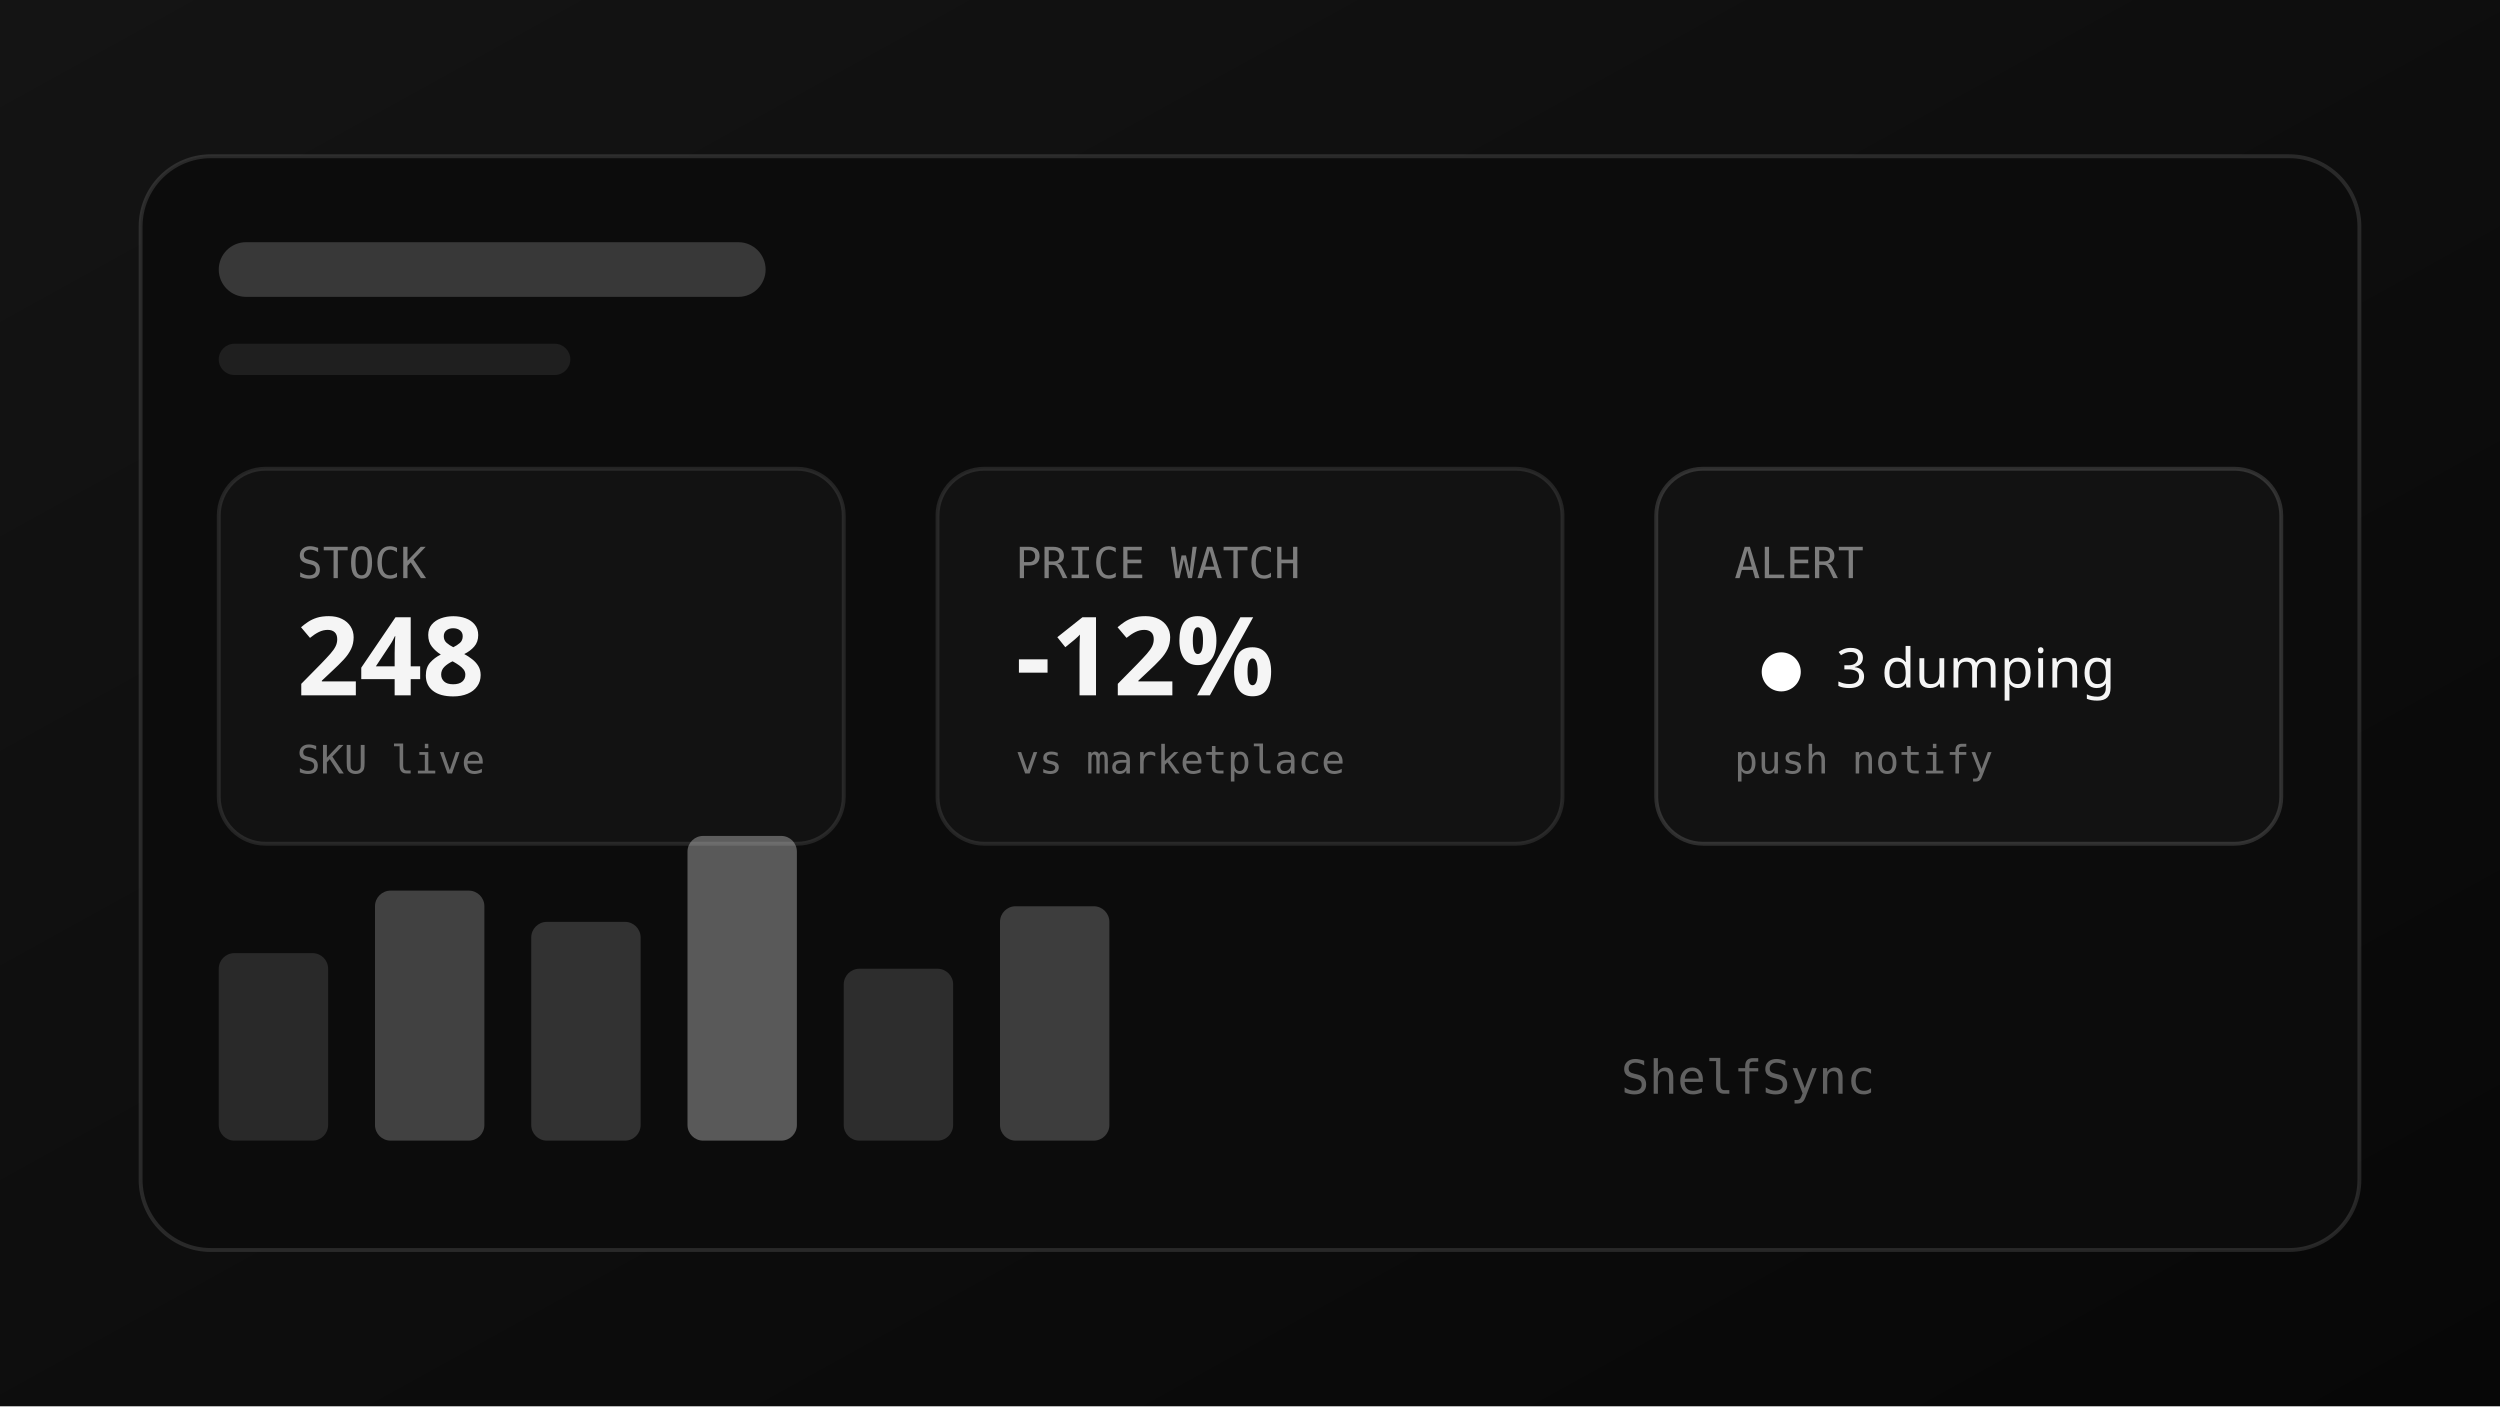
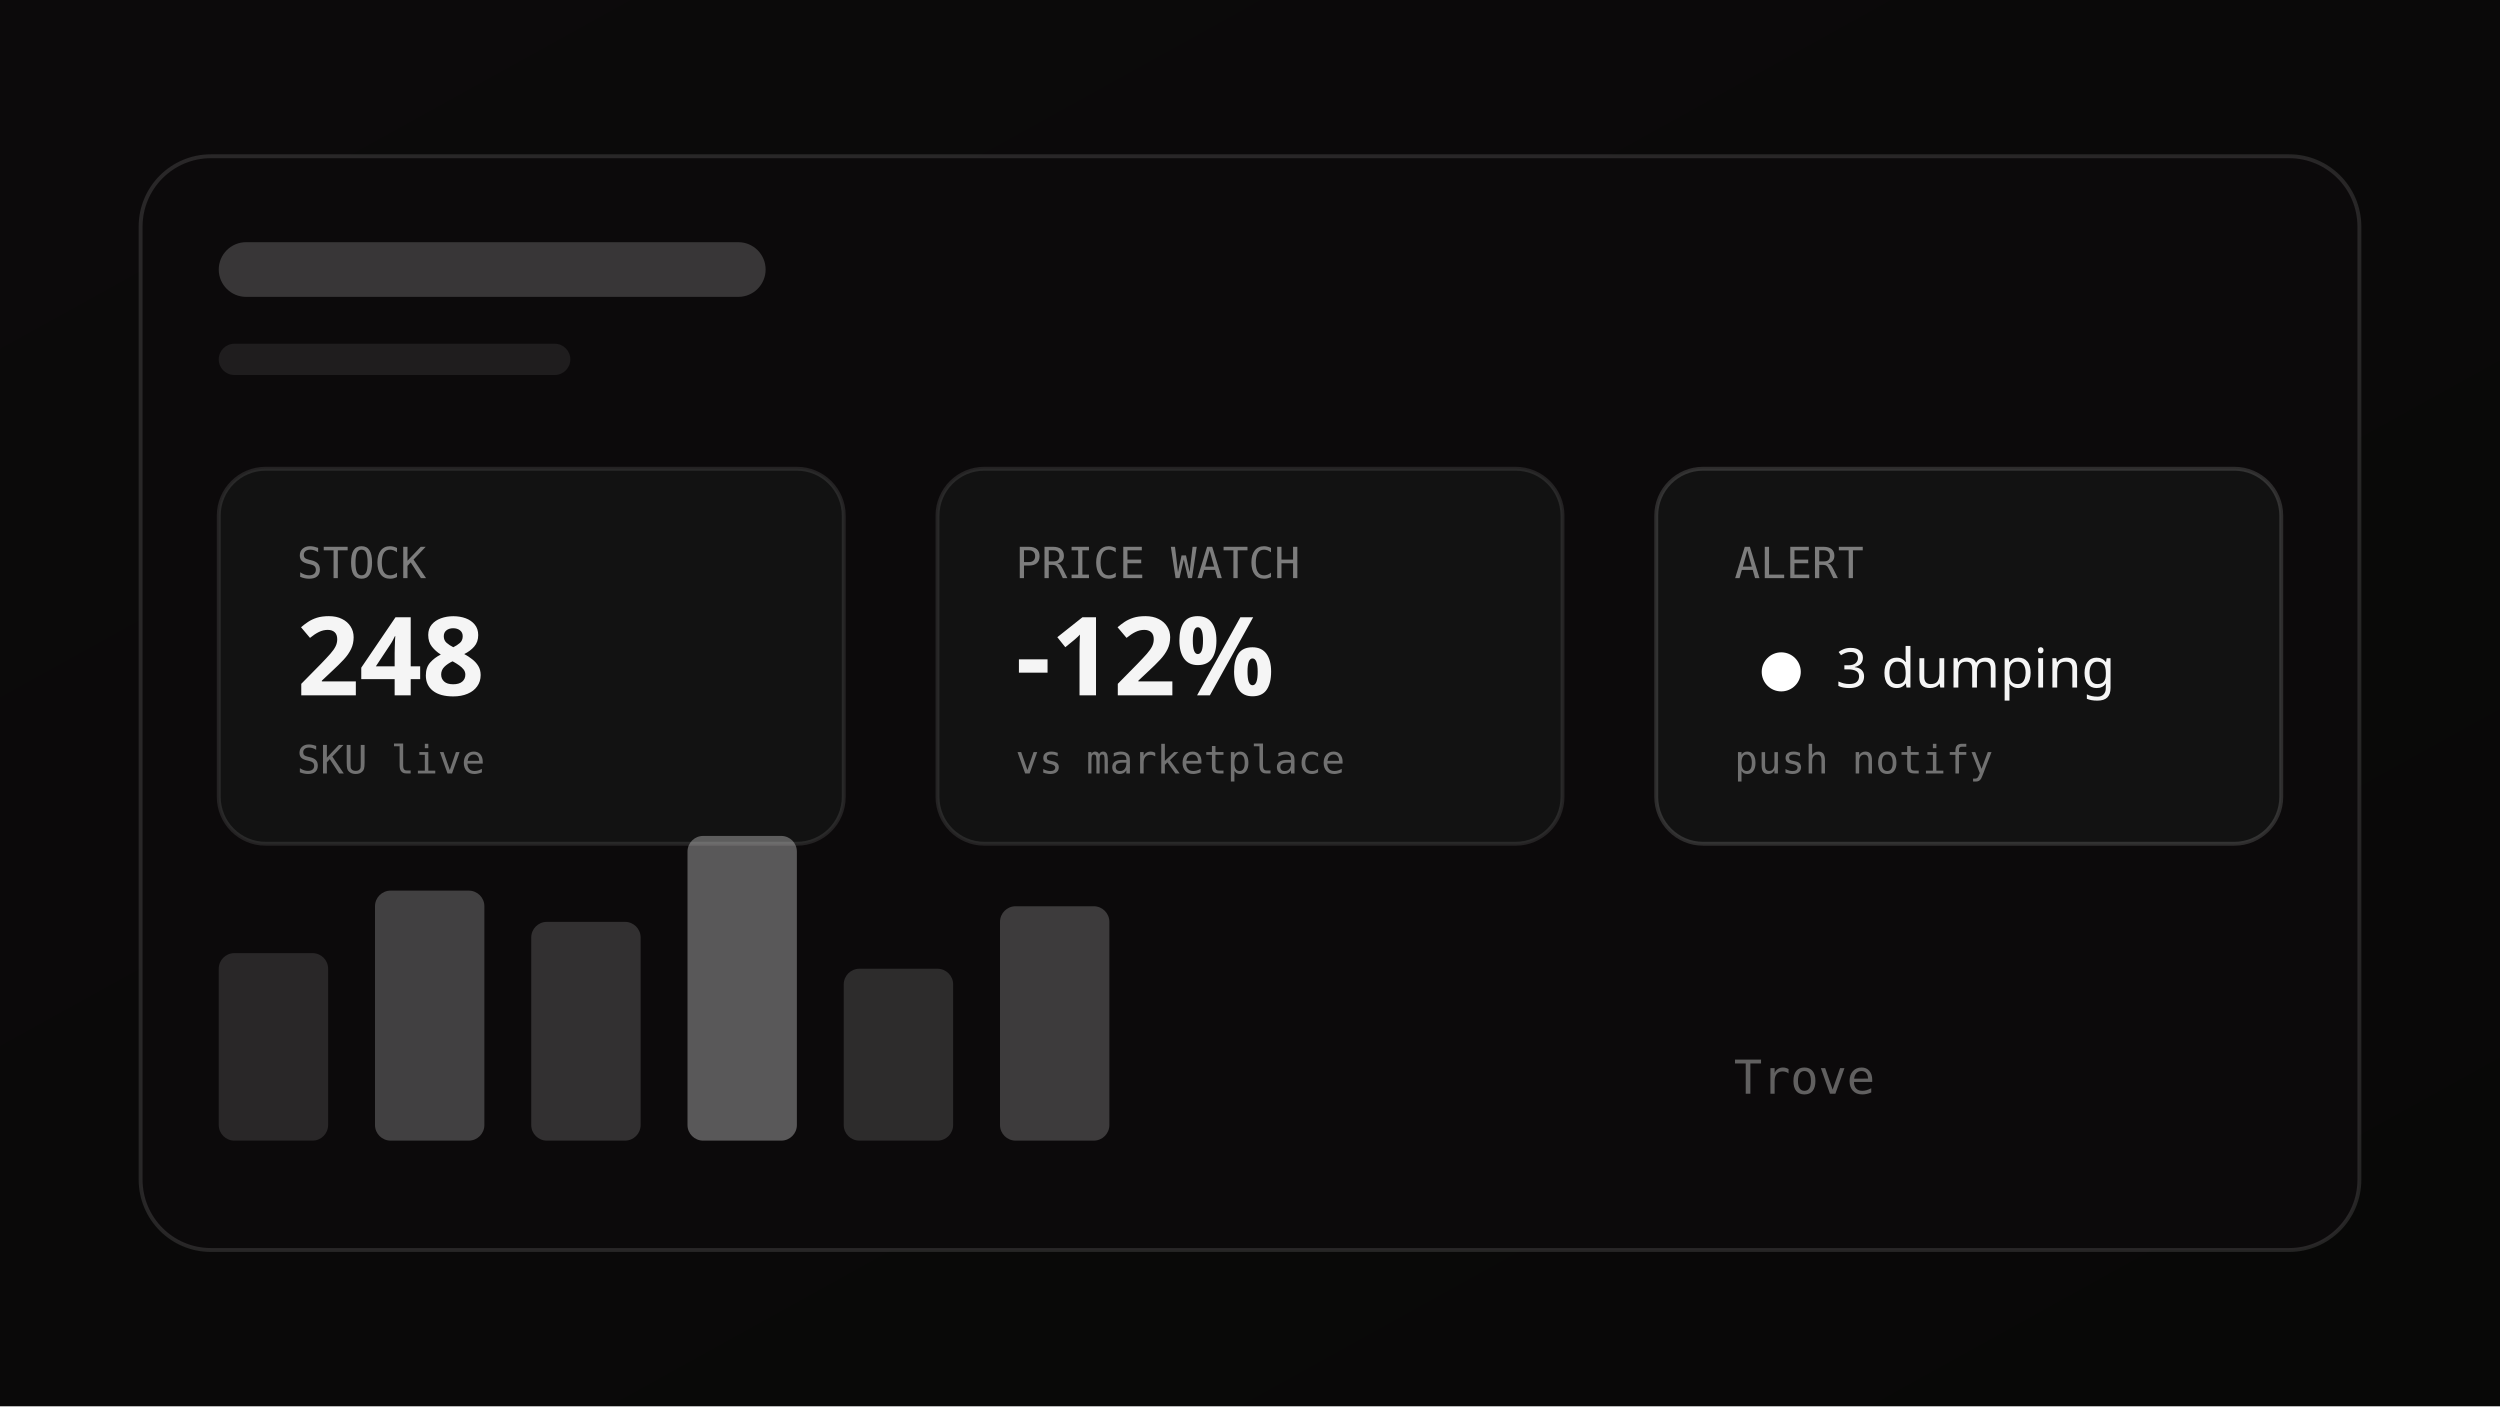
- <svg xmlns="http://www.w3.org/2000/svg" viewBox="0 0 640 360" role="img" aria-label="ShelfSync price and stock panel">
+ <svg xmlns="http://www.w3.org/2000/svg" viewBox="0 0 640 360" role="img" aria-label="Trove store panel and price monitoring">
  <defs>
    <linearGradient id="bg1" x1="0" y1="0" x2="1" y2="1">
-       <stop offset="0%" stop-color="#141414" />
-       <stop offset="100%" stop-color="#070707" />
+       <stop offset="0%" stop-color="#0c0a0b" />
+       <stop offset="100%" stop-color="#080807" />
    </linearGradient>
  </defs>
  <rect width="640" height="360" fill="url(#bg1)" />
-   <rect x="36" y="40" width="568" height="280" rx="18" fill="#0c0c0c" stroke="rgba(255,255,255,0.12)" />
+   <rect x="36" y="40" width="568" height="280" rx="18" fill="#0c0a0b" stroke="rgba(255,255,255,0.12)" />
  <rect x="56" y="62" width="140" height="14" rx="7" fill="rgba(255,255,255,0.18)" />
  <rect x="56" y="88" width="90" height="8" rx="4" fill="rgba(255,255,255,0.08)" />
  <rect x="56" y="120" width="160" height="96" rx="12" fill="#121212" stroke="rgba(255,255,255,0.1)" />
  <text x="76" y="148" fill="rgba(255,255,255,0.45)" font-family="IBM Plex Mono, monospace" font-size="11">STOCK</text>
  <text x="76" y="178" fill="#f5f5f5" font-family="Plus Jakarta Sans, sans-serif" font-size="28" font-weight="600">248</text>
  <text x="76" y="198" fill="rgba(255,255,255,0.4)" font-family="IBM Plex Mono, monospace" font-size="10">SKU live</text>
  <rect x="240" y="120" width="160" height="96" rx="12" fill="#121212" stroke="rgba(255,255,255,0.1)" />
  <text x="260" y="148" fill="rgba(255,255,255,0.45)" font-family="IBM Plex Mono, monospace" font-size="11">PRICE WATCH</text>
  <text x="260" y="178" fill="#f5f5f5" font-family="Plus Jakarta Sans, sans-serif" font-size="28" font-weight="600">-12%</text>
  <text x="260" y="198" fill="rgba(255,255,255,0.4)" font-family="IBM Plex Mono, monospace" font-size="10">vs marketplace</text>
  <rect x="424" y="120" width="160" height="96" rx="12" fill="#121212" stroke="rgba(255,255,255,0.14)" />
  <text x="444" y="148" fill="rgba(255,255,255,0.45)" font-family="IBM Plex Mono, monospace" font-size="11">ALERT</text>
  <circle cx="456" cy="172" r="5" fill="#fff" />
  <text x="470" y="176" fill="#f5f5f5" font-family="Plus Jakarta Sans, sans-serif" font-size="14">3 dumping</text>
  <text x="444" y="198" fill="rgba(255,255,255,0.4)" font-family="IBM Plex Mono, monospace" font-size="10">push notify</text>
  <rect x="56" y="244" width="28" height="48" rx="4" fill="rgba(255,255,255,0.12)" />
  <rect x="96" y="228" width="28" height="64" rx="4" fill="rgba(255,255,255,0.22)" />
  <rect x="136" y="236" width="28" height="56" rx="4" fill="rgba(255,255,255,0.16)" />
  <rect x="176" y="214" width="28" height="78" rx="4" fill="rgba(255,255,255,0.32)" />
  <rect x="216" y="248" width="28" height="44" rx="4" fill="rgba(255,255,255,0.14)" />
  <rect x="256" y="232" width="28" height="60" rx="4" fill="rgba(255,255,255,0.2)" />
-   <text x="480" y="280" fill="rgba(255,255,255,0.35)" font-family="IBM Plex Mono, monospace" font-size="12" text-anchor="end">ShelfSync</text>
+   <text x="480" y="280" fill="rgba(255,255,255,0.35)" font-family="IBM Plex Mono, monospace" font-size="12" text-anchor="end">Trove</text>
</svg>
